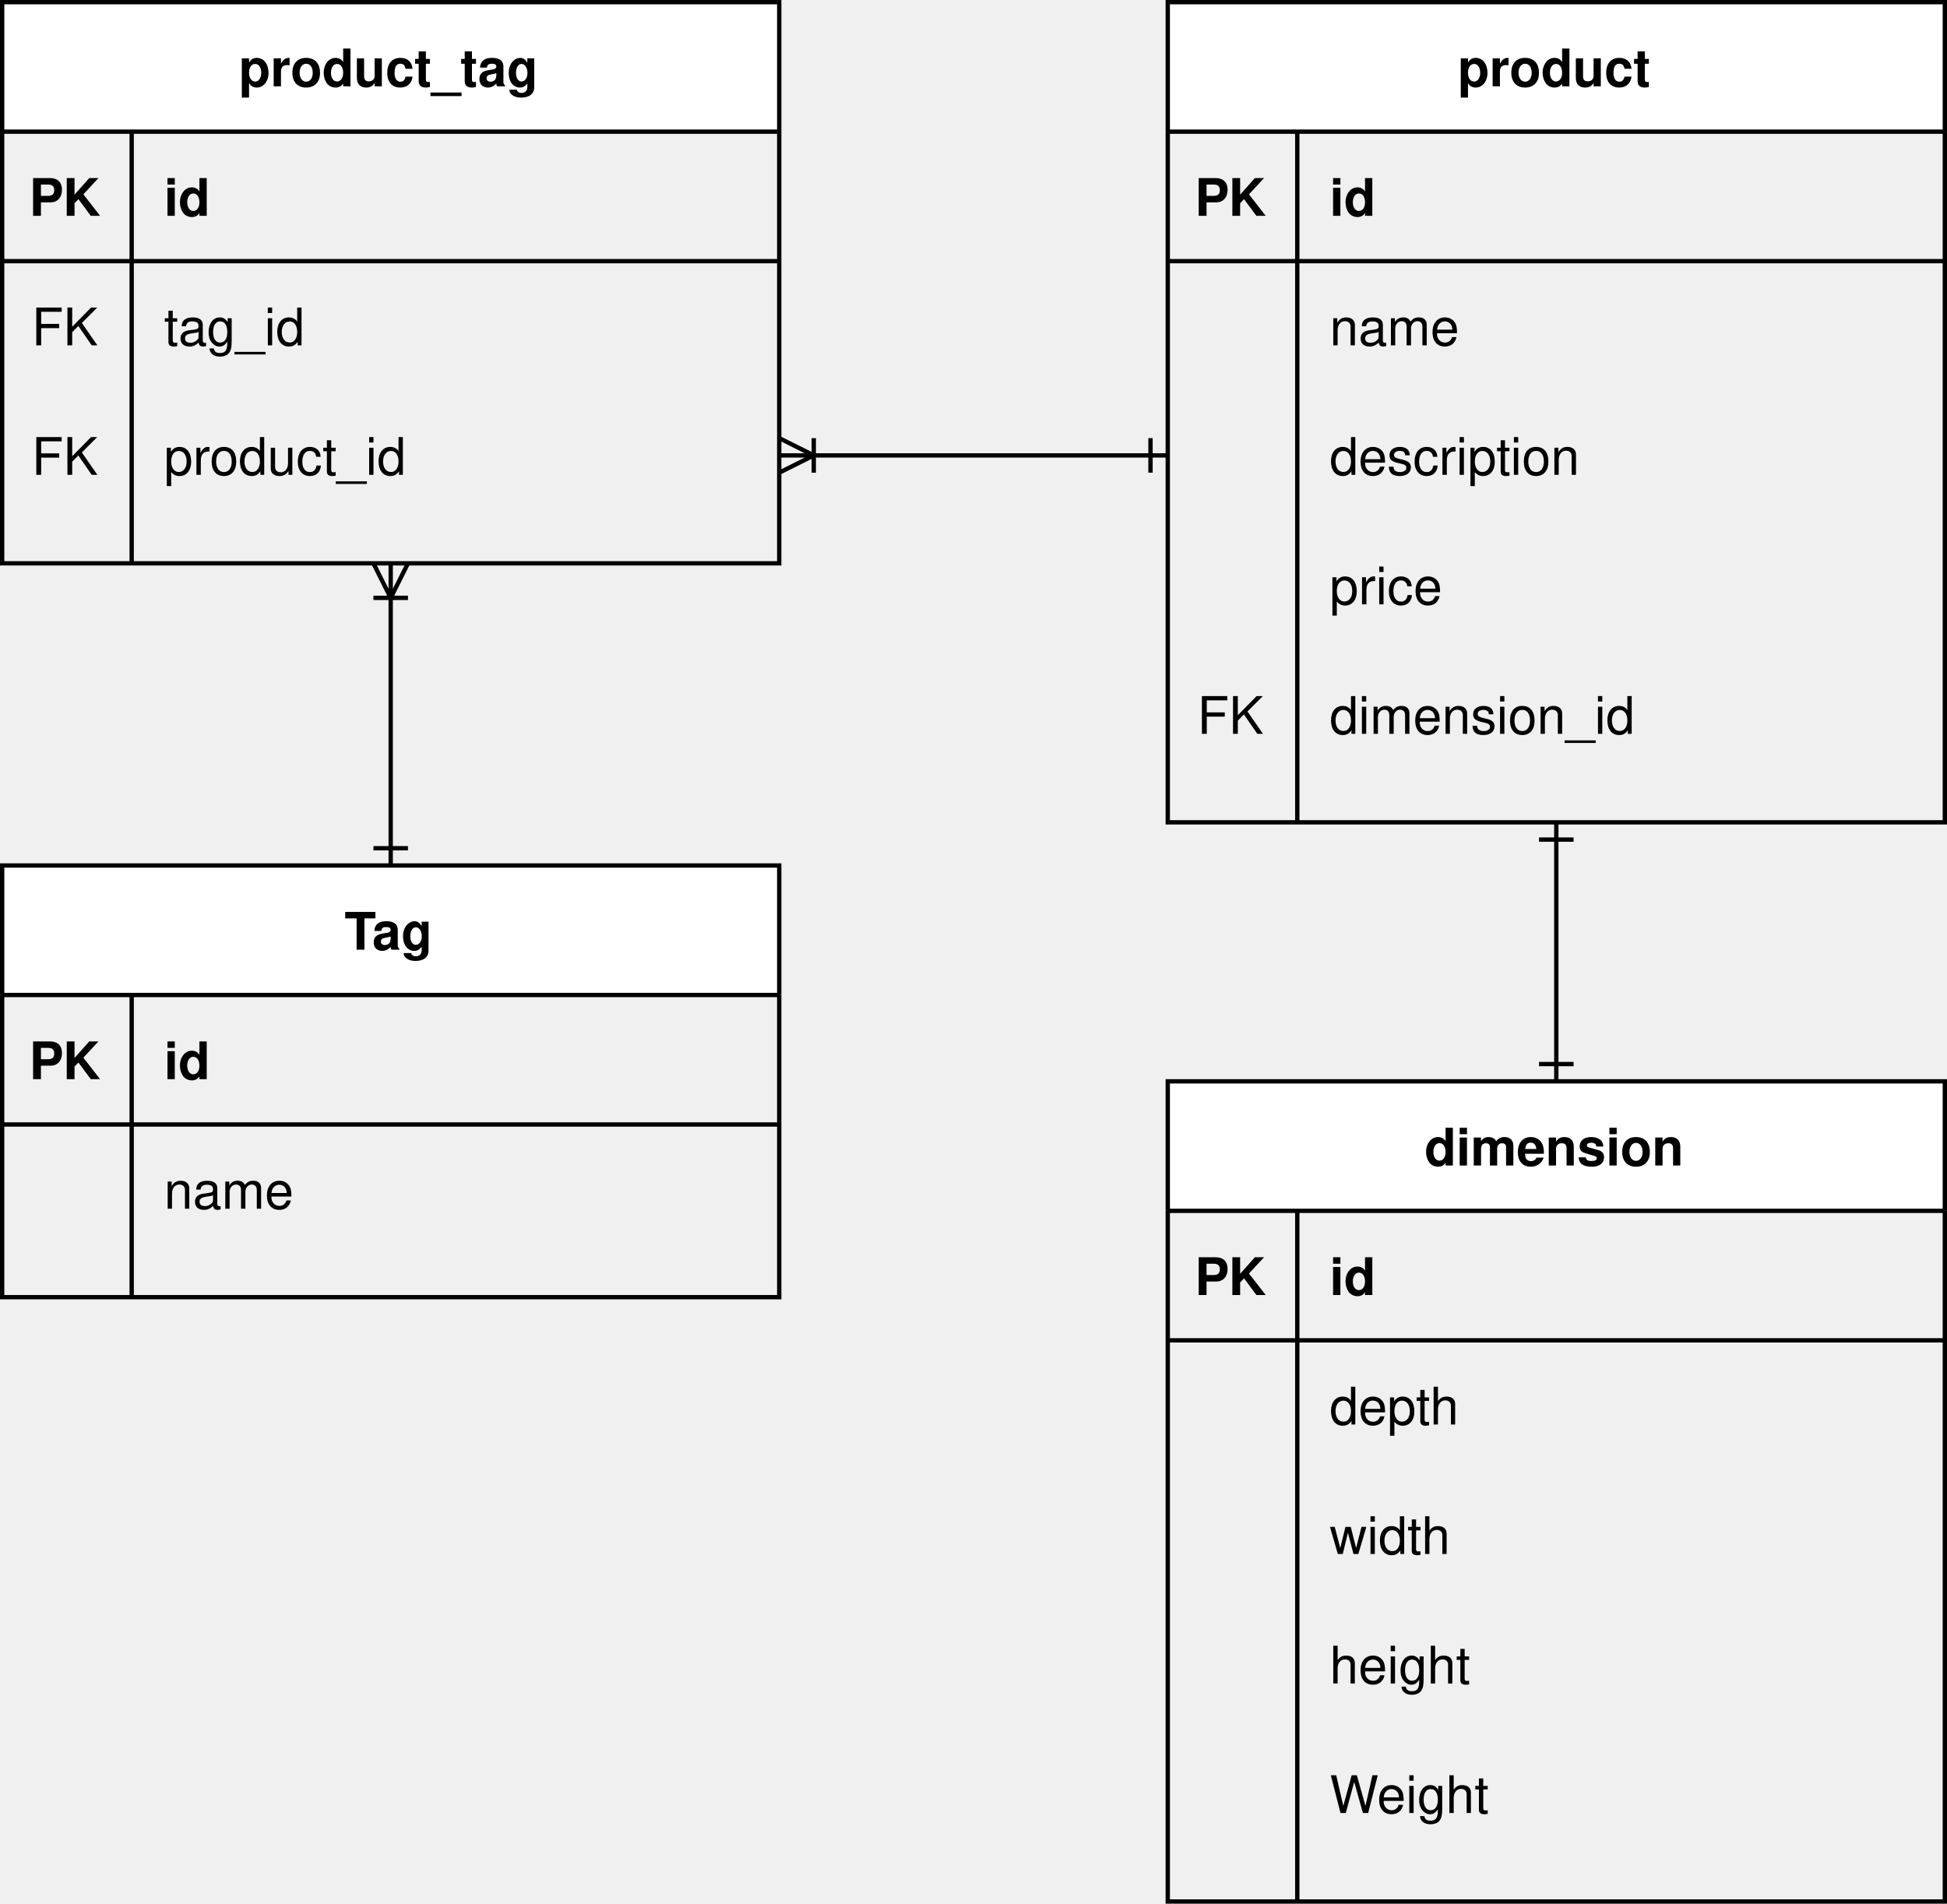
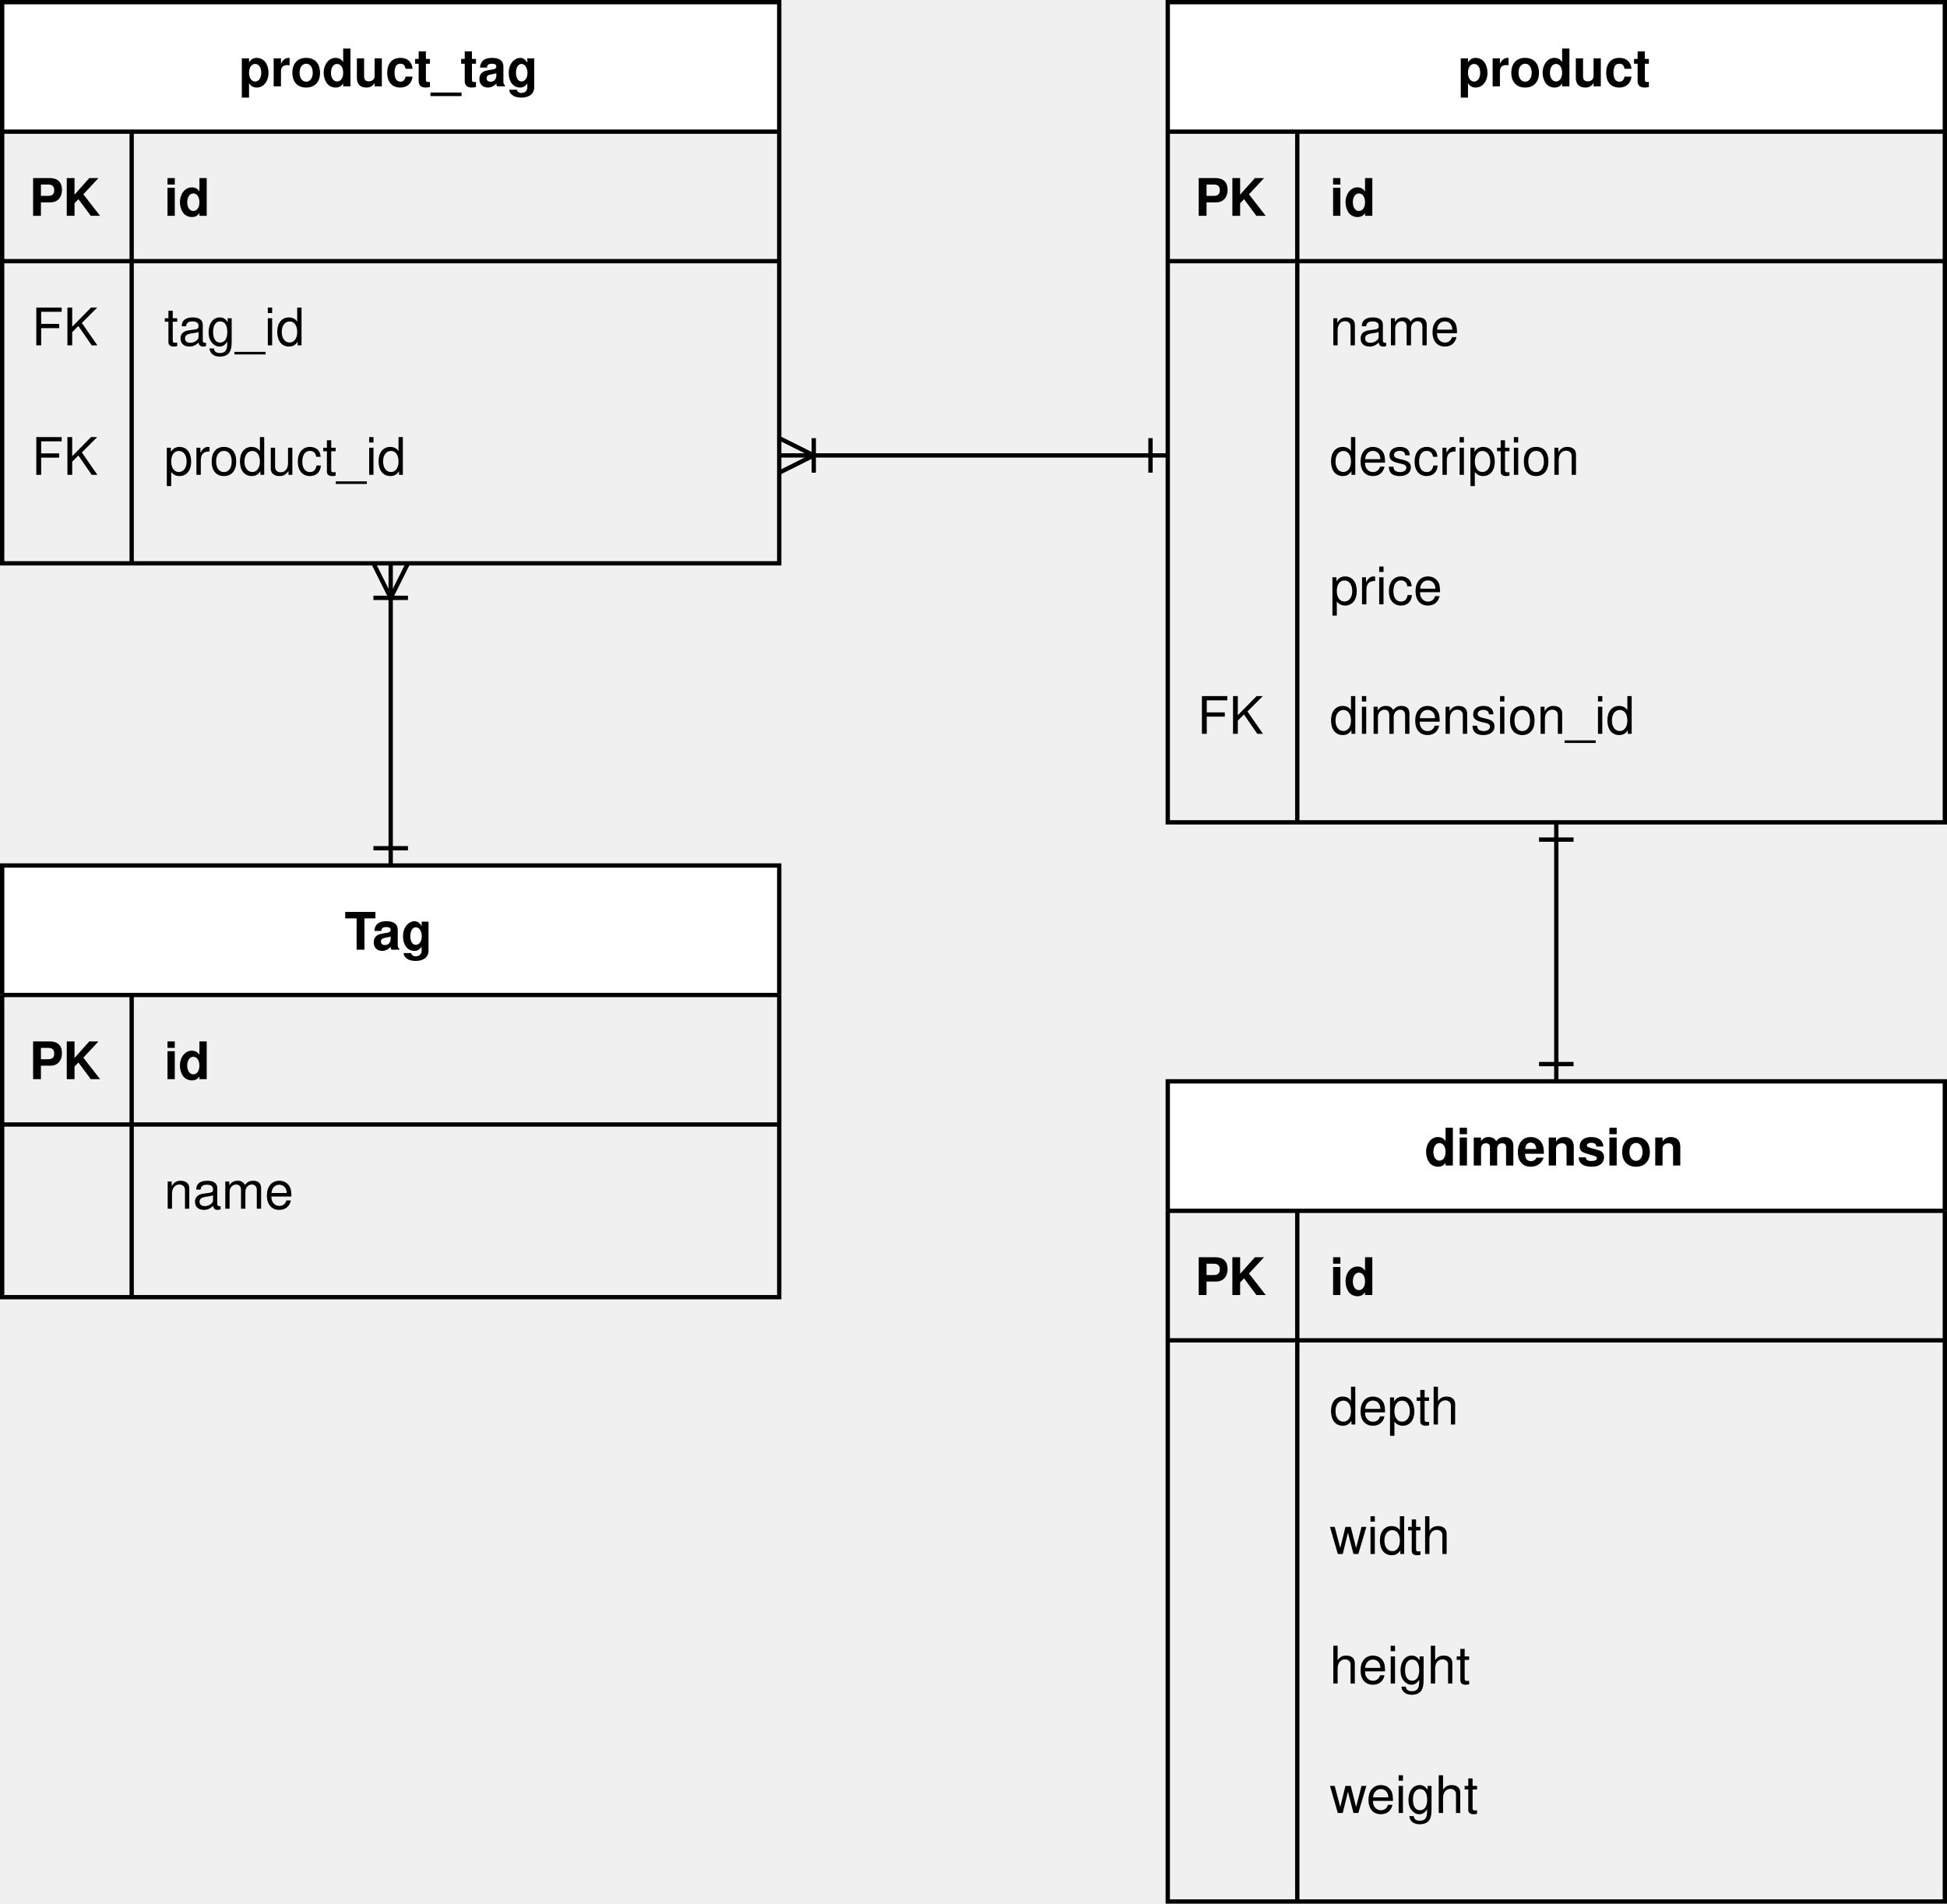
- <svg xmlns="http://www.w3.org/2000/svg" host="65bd71144e" version="1.1" width="451px" height="441px" viewBox="-0.5 -0.5 451 441" content="&lt;mxfile&gt;&lt;diagram id=&quot;EXXE3cYbhEoI2EetsW7y&quot; name=&quot;Page-1&quot;&gt;7V1Rc5s4EP41fmwHkCHO49lJ2l7cmV6Sm16fOqqRsToYUZATu7/+JJDAjuJE1NhgwYxnghZpEfstH1rt2hmAyXL9IYHx4jPxUThwLH89AFcDx3Es12J/uGSTS1xwmQuCBPu5yC4F9/g3EkIxLlhhH6U7HSkhIcXxrnBGogjN6I4MJgl52u02J+HuVWMYiCtapeB+BkOkdPuKfbrIpSPnopR/RDhYyCvbnri/JZSdheJ0AX3ytCUC1wMwSQih+dFyPUEhN560y69fD3+7/qPz78/17e1vcP/PJ2f9Lld2U2VIcQsJimi9qp1c9SMMV8JecUL8FcMhv2W6kXZkdx/zQwp/cNE4pTChAm5gMQEDkEIcoYQJ7KwdhjBOcdY9lyxw6E/hhqyoVCRb4zleI/8uR5v3ZcBPmTLe5MrnTPm9mAw/DUMcROx4xizCrzhOUMrmMoUpFT00bSZs+4gSitZbHiNs+AGRJaLJhnURZ98B6Q9PpTvZIyFbbLvSpRBC4cJBoayEiR0IpCqgBhTU9sLFDEAxDO/YowWjIENuFxhuXT8h8QNMAkSFICaY2/X6kRmvgACH4YSEhOMbkYhroiQWJ0M0l2N/EErJUsIozFEozUzhjtmHGWdivXcHLpvuhLXtss0+vHtCJyRKacK8iutADNwnxAHWBdfRBleQG9CEFhwL2aGC7JfbathmLApLbCvDZj2D7fmjR5g552FGhAvs+yjSxwNo47EFAKhof6GstEplbTBkvh9BisZkFfmpAmoxzz/H2VVwZt2bxVlSat53nMZwhqNgmo/0njmCeypHWO9/MN1aHUNL3Qk8wzsLbn/uPGfA7V7T3H5xILK1P/HIx1LfgcTuaYNhOrGPFJAjuERtp/aTQN85Kr/sqfw4VH7ZNJXLzQ0TufxSGw3Tudy2FZR9lM4SHFNMIoM5Xd8FOsfpQI3celKvhdRt3X21o7E6ODT2ajGrF37b0zpQA7E4wTOTF+kV0O8co9tqDqRn9HoY3W2a0W01U3LT9H56fZxu6yNiOqfbauLEx0sUpWyh/r39W+uncYLuUbu6WC+8Yq9L9AluuRAXNO7o0vjxEt72eWRFms942/oLvbakvG11OW5SztvucyOFKdTkSPtfzTVmvSu4Qude1ZLQW87wzUdh1Rm+8cS3c2i9WotjsMJve3p3XojBUMwm2XKGPw363WP0PlNyLEZvPP/tGJwpcfpMSWEKNTTLJ2kwo/eZkv22UeO3ntHrYfTmk9/OodVqbab0kTYeplO6vOQWzGJGBnO6Pvwmc/qhNYuGsLfiBdqE3o5Et1qUeC48/YblLeMZWd3j/Hrm3PtnkJrMsi+/dYcKxMgPkMwrMM5akIBEMLwupeOETwf5AqSyz5Rk6PJn7SeidCNy1HBFCRMt6DIUZ7MM9l/8O/RMcH2Xu0YmvMF8/vnTG/nPuzDRdoc1pv/x4/euaH0T+vnx1Xqr29WmUMrstTWIN79tnyuHZS05TpeOhTXJKpmh1178eT8qX1Kv07tjcUxeXR4kKIQUP6Idh6//i2Iqo7fVWx7IZxhtFJ+pGUcw0gTSHbUKSKAGzA8w2Mv2na88ceXGpqw8sXQrT6xjhcXg0LC4K5UnQD/IakvlyVCNiEyqPClct9/1GKpBU6cqTyq4QufW5kM1Kmsjwze/q12d4RuvPBkaXHlS+G1P70O18sTwX12oAH7nCN1Voy7xo3bfaR99aURfb0ZbR+Nrt4+29NB1zy/a8syOttw+2iqQ7ni0VcEVOvdy9vpo61gM33i05Rn9bevCc3uC99R4i62szf6edQX4u0fqfan/sUi98VJ/Ty31N4nU+2L/whQv/SxSvm1iNrH3Ff97bXNhK8CfoBKlqB4qGlntUFlKtKd6qM4KlqLqaVDWPJUVUC9XPWk6nG7Vi4gi3yx68WqvXhJDv/D34+CVHwaRV5Y68lsSw6p4I2uW/0cl717+Nxpw/T8=&lt;/diagram&gt;&lt;/mxfile&gt;">
+ <svg xmlns="http://www.w3.org/2000/svg" host="65bd71144e" version="1.1" width="451px" height="441px" viewBox="-0.5 -0.5 451 441" content="&lt;mxfile&gt;&lt;diagram id=&quot;EXXE3cYbhEoI2EetsW7y&quot; name=&quot;Page-1&quot;&gt;7V1Rc5s4EP41fmzHIEOcx7OT9O6SzvSS3Nz1qaMaGauDEQU5sfvrTwIJ7ChOxBkbLDTjmaBltcB+y4eWXTsDMF2uP6UwWXwmAYoG7jBYD8DVwHXdoTdkf7hkU0g8cFkIwhQHhcipBA/4FxJCMS9c4QBlO4qUkIjiZFc4I3GMZnRHBtOUPO+qzUm0e9QEhuKIw0rwMIMRUtT+wQFdFNKxe1HJf0c4XMgjO764viWUysJwtoABed4SgesBmKaE0GJruZ6iiDtP+uXnz8c/veDJ/fvH+vb2F3j46w93/aEwdlNnSnkJKYpps6bdwvQTjFbCX0lKghXDobhkupF+ZFef8E0Kv3PRJKMwpQJuMGQCBiCFOEYpEzj5OIpgkuFcvZAscBTcwQ1ZUWlIjiZzvEbBfYE212XA3zFjfMiNz5nxB3EyfDeMcBiz7RnzCD/iJEUZO5c7mFGhoekz4dsnlFK03ooY4cNPiCwRTTdMRez9AGQ8PFfh5IyFbLEdSpdCCEUIh6WxCia2IZCqgRpQUNsLF3MAxTC6Z7cWjMMcuV1guHeDlCSPMA0RFYKEYO7X6yfmvBICHEVTEhGOb0xibomSROyM0FzO/U4oJUsJo3BHaTR3hTdhH+ac6fCjN/DY6U7Z2KnG7MPVUzolcUZTFlXcBmLgPiMOsC64rja4gtyAJrTgWMiOFGS/3NbDNmdRWGFbG7bhC9he3nqEuXMe5US4wEGAYn08gDYeWwCAmv4Xxiqv1LYGIxb7MaRoQlZxkCmgluf5/3H2FJyZers4S0otdCdZAmc4Du+Kmf6LQPBOFQjr/Tem12hgaJk7QWT4Z8HtL4PnDLjdb5vbLw5EtvE7HgVY2juQ2H1tMEwn9rECcgyXqOvUfhLoe0fll5bKj0Pll21TuXy5YSKXX2qjYTqXO46CcoCyWYoTiklsMKfrh0DvOB2omZsl9UZI3dF9r3Y0VgeH5l4dZvUybi2tAzURS1I8M3mRXgP93jG6o9ZALKM3w+he24zuqJWSm7bfpzfH6Y4+IqZzuqMWTgK8RHHGFurfuv9q/TRB0D9qVxfrZVTsDQlb4JYLcUHjri6NH6/g7ZxHVaT9irejv9DrSsnbUZfjJtW8HVsbKV2hFke6/2husOpdIxR696iWhN5xhm8/C6vP8K0Xvt1D+9U6nIOVcWvp3X0lB0MJO8mOM/xp0O8fo9tKybEYvfX6t2twpcS1lZLSFWpqVpykwYxuKyX7faPmb5bRm2H09ovf7qHdal2m9LE2HqZTujzkFszijAzmdH34Teb0Q3sWLXvvZe9TFrrVpsRz5Omhto8NYmT1HeezQdyrD6nJLPv6U3ekQIyCEMm6AuOsBQlJDKPrSjpJ+emgQIBU6dyRHF1+r/1AlG5EjRquKGGiBV1GYm9ewf6Nf4eeCa7vi9DIhTeYn39x98bBSxUm2lZYY/ov3/7oidFXYZ9vX6231K42pVHmr61JfPh1e181LR/JeboMLbxJVukMvfXgL/SofEi9x/gckzcDN0URpPhpW+kYXxRTGb2r0fJIPsN4o8RMwziCsSaQ3rhTQAI1YX6E4V62733niSdfbMrOk6Fu58nwWGkxODQt7kvnCdBPsrrSeTJSMyKTOk/K0O3VGvt1pNWkqVedJzVCoXdr85GalXWR4dt/L1Kf4VvvPBkZ3HlSxq2l95HaeWL4ry7UAL93hO6pWZf4Ubtv1GZfGtnXu9nW0fjas9mWHrre+WVbvtnZlmezrRLpnmdbNUKhdw9n32Zbx2L41rMt3+hvW5eRawneV/MttrI2+3vWNeDvH6nbVv9jkXrrrf6+2upvEqnbZv/SFa/9LFLx2sRsYrcd/3t9c+EowJ+gE6XsHioHee9Q1Uq0p3uoyQ6WsutpUPU8VR1Qr3c9aQacbteLyCLfbXrxG+9eElO/8Ofj4I0fBpFHljaKSxLT6kQjG1b/R6VQr/4bDbj+Dw==&lt;/diagram&gt;&lt;/mxfile&gt;">
  <defs>
    <clipPath id="mx-clip-270-30-30-30-0">
      <rect x="270" y="30" width="30" height="30" />
    </clipPath>
    <clipPath id="mx-clip-306-30-144-30-0">
      <rect x="306" y="30" width="144" height="30" />
    </clipPath>
    <clipPath id="mx-clip-306-60-144-30-0">
      <rect x="306" y="60" width="144" height="30" />
    </clipPath>
    <clipPath id="mx-clip-306-90-144-30-0">
      <rect x="306" y="90" width="144" height="30" />
    </clipPath>
    <clipPath id="mx-clip-306-120-144-30-0">
      <rect x="306" y="120" width="144" height="30" />
    </clipPath>
    <clipPath id="mx-clip-270-150-30-30-0">
      <rect x="270" y="150" width="30" height="30" />
    </clipPath>
    <clipPath id="mx-clip-306-150-144-30-0">
      <rect x="306" y="150" width="144" height="30" />
    </clipPath>
    <clipPath id="mx-clip-270-280-30-30-0">
      <rect x="270" y="280" width="30" height="30" />
    </clipPath>
    <clipPath id="mx-clip-306-280-144-30-0">
      <rect x="306" y="280" width="144" height="30" />
    </clipPath>
    <clipPath id="mx-clip-306-310-144-30-0">
      <rect x="306" y="310" width="144" height="30" />
    </clipPath>
    <clipPath id="mx-clip-306-340-144-30-0">
      <rect x="306" y="340" width="144" height="30" />
    </clipPath>
    <clipPath id="mx-clip-306-370-144-30-0">
      <rect x="306" y="370" width="144" height="30" />
    </clipPath>
    <clipPath id="mx-clip-306-400-144-30-0">
      <rect x="306" y="400" width="144" height="30" />
    </clipPath>
    <clipPath id="mx-clip-0-230-30-30-0">
      <rect x="0" y="230" width="30" height="30" />
    </clipPath>
    <clipPath id="mx-clip-36-230-144-30-0">
      <rect x="36" y="230" width="144" height="30" />
    </clipPath>
    <clipPath id="mx-clip-36-260-144-30-0">
      <rect x="36" y="260" width="144" height="30" />
    </clipPath>
    <clipPath id="mx-clip-0-30-30-30-0">
      <rect x="0" y="30" width="30" height="30" />
    </clipPath>
    <clipPath id="mx-clip-36-30-144-30-0">
      <rect x="36" y="30" width="144" height="30" />
    </clipPath>
    <clipPath id="mx-clip-0-60-30-30-0">
      <rect x="0" y="60" width="30" height="30" />
    </clipPath>
    <clipPath id="mx-clip-36-60-144-30-0">
      <rect x="36" y="60" width="144" height="30" />
    </clipPath>
    <clipPath id="mx-clip-0-90-30-30-0">
      <rect x="0" y="90" width="30" height="30" />
    </clipPath>
    <clipPath id="mx-clip-36-90-144-30-0">
      <rect x="36" y="90" width="144" height="30" />
    </clipPath>
  </defs>
  <g>
    <path d="M 270 30 L 270 0 L 450 0 L 450 30" fill="#ffffff" stroke="#000000" stroke-miterlimit="10" pointer-events="all" />
    <path d="M 270 30 L 270 190 L 450 190 L 450 30" fill="none" stroke="#000000" stroke-miterlimit="10" pointer-events="none" />
    <path d="M 270 30 L 450 30" fill="none" stroke="#000000" stroke-miterlimit="10" pointer-events="none" />
    <path d="M 300 30 L 300 190" fill="none" stroke="#000000" stroke-miterlimit="10" pointer-events="none" />
    <g fill="#000000" font-family="Helvetica" font-weight="bold" pointer-events="none" text-anchor="middle" font-size="12px">
      <text x="359.5" y="19.5">
                product
            </text>
    </g>
    <path d="M 270 30 M 450 30 M 450 60 L 270 60" fill="none" stroke="#000000" stroke-miterlimit="10" pointer-events="none" />
    <path d="M 270 30 M 300 30 M 300 60 M 270 60" fill="none" stroke="#000000" stroke-miterlimit="10" pointer-events="none" />
    <g fill="#000000" font-family="Helvetica" font-weight="bold" pointer-events="none" clip-path="url(#mx-clip-270-30-30-30-0)" text-anchor="middle" font-size="12px">
      <text x="284.5" y="49.5">
                PK
            </text>
    </g>
    <path d="M 300 30 M 450 30 M 450 60 M 300 60" fill="none" stroke="#000000" stroke-miterlimit="10" pointer-events="none" />
    <g fill="#000000" font-family="Helvetica" font-weight="bold" text-decoration="underline" pointer-events="none" clip-path="url(#mx-clip-306-30-144-30-0)" font-size="12px">
      <text x="307.5" y="49.5">
                id
            </text>
    </g>
    <path d="M 270 60 M 450 60 M 450 90 M 270 90" fill="none" stroke="#000000" stroke-miterlimit="10" pointer-events="none" />
    <path d="M 270 60 M 300 60 M 300 90 M 270 90" fill="none" stroke="#000000" stroke-miterlimit="10" pointer-events="none" />
    <path d="M 300 60 M 450 60 M 450 90 M 300 90" fill="none" stroke="#000000" stroke-miterlimit="10" pointer-events="none" />
    <g fill="#000000" font-family="Helvetica" pointer-events="none" clip-path="url(#mx-clip-306-60-144-30-0)" font-size="12px">
      <text x="307.5" y="79.5">
                name
            </text>
    </g>
    <path d="M 270 90 M 450 90 M 450 120 M 270 120" fill="none" stroke="#000000" stroke-miterlimit="10" pointer-events="none" />
    <path d="M 270 90 M 300 90 M 300 120 M 270 120" fill="none" stroke="#000000" stroke-miterlimit="10" pointer-events="none" />
    <path d="M 300 90 M 450 90 M 450 120 M 300 120" fill="none" stroke="#000000" stroke-miterlimit="10" pointer-events="none" />
    <g fill="#000000" font-family="Helvetica" pointer-events="none" clip-path="url(#mx-clip-306-90-144-30-0)" font-size="12px">
      <text x="307.5" y="109.5">
                description
            </text>
    </g>
    <path d="M 270 120 M 450 120 M 450 150 M 270 150" fill="none" stroke="#000000" stroke-miterlimit="10" pointer-events="none" />
    <path d="M 270 120 M 300 120 M 300 150 M 270 150" fill="none" stroke="#000000" stroke-miterlimit="10" pointer-events="none" />
    <path d="M 300 120 M 450 120 M 450 150 M 300 150" fill="none" stroke="#000000" stroke-miterlimit="10" pointer-events="none" />
    <g fill="#000000" font-family="Helvetica" pointer-events="none" clip-path="url(#mx-clip-306-120-144-30-0)" font-size="12px">
      <text x="307.5" y="139.5">
                price
            </text>
    </g>
    <path d="M 270 150 M 450 150 M 450 180 M 270 180" fill="none" stroke="#000000" stroke-miterlimit="10" pointer-events="none" />
    <path d="M 270 150 M 300 150 M 300 180 M 270 180" fill="none" stroke="#000000" stroke-miterlimit="10" pointer-events="none" />
    <g fill="#000000" font-family="Helvetica" pointer-events="none" clip-path="url(#mx-clip-270-150-30-30-0)" text-anchor="middle" font-size="12px">
      <text x="284.5" y="169.5">
                FK
            </text>
    </g>
    <path d="M 300 150 M 450 150 M 450 180 M 300 180" fill="none" stroke="#000000" stroke-miterlimit="10" pointer-events="none" />
    <g fill="#000000" font-family="Helvetica" pointer-events="none" clip-path="url(#mx-clip-306-150-144-30-0)" font-size="12px">
      <text x="307.5" y="169.5">
                dimension_id
            </text>
    </g>
    <path d="M 270 280 L 270 250 L 450 250 L 450 280" fill="#ffffff" stroke="#000000" stroke-miterlimit="10" pointer-events="none" />
    <path d="M 270 280 L 270 440 L 450 440 L 450 280" fill="none" stroke="#000000" stroke-miterlimit="10" pointer-events="none" />
    <path d="M 270 280 L 450 280" fill="none" stroke="#000000" stroke-miterlimit="10" pointer-events="none" />
    <path d="M 300 280 L 300 440" fill="none" stroke="#000000" stroke-miterlimit="10" pointer-events="none" />
    <g fill="#000000" font-family="Helvetica" font-weight="bold" pointer-events="none" text-anchor="middle" font-size="12px">
      <text x="359.5" y="269.5">
                dimension
            </text>
    </g>
    <path d="M 270 280 M 450 280 M 450 310 L 270 310" fill="none" stroke="#000000" stroke-miterlimit="10" pointer-events="none" />
    <path d="M 270 280 M 300 280 M 300 310 M 270 310" fill="none" stroke="#000000" stroke-miterlimit="10" pointer-events="none" />
    <g fill="#000000" font-family="Helvetica" font-weight="bold" pointer-events="none" clip-path="url(#mx-clip-270-280-30-30-0)" text-anchor="middle" font-size="12px">
      <text x="284.5" y="299.5">
                PK
            </text>
    </g>
    <path d="M 300 280 M 450 280 M 450 310 M 300 310" fill="none" stroke="#000000" stroke-miterlimit="10" pointer-events="none" />
    <g fill="#000000" font-family="Helvetica" font-weight="bold" text-decoration="underline" pointer-events="none" clip-path="url(#mx-clip-306-280-144-30-0)" font-size="12px">
      <text x="307.5" y="299.5">
                id
            </text>
    </g>
    <path d="M 270 310 M 450 310 M 450 340 M 270 340" fill="none" stroke="#000000" stroke-miterlimit="10" pointer-events="none" />
    <path d="M 270 310 M 300 310 M 300 340 M 270 340" fill="none" stroke="#000000" stroke-miterlimit="10" pointer-events="none" />
    <path d="M 300 310 M 450 310 M 450 340 M 300 340" fill="none" stroke="#000000" stroke-miterlimit="10" pointer-events="none" />
    <g fill="#000000" font-family="Helvetica" pointer-events="none" clip-path="url(#mx-clip-306-310-144-30-0)" font-size="12px">
      <text x="307.5" y="329.5">
                depth
            </text>
    </g>
    <path d="M 270 340 M 450 340 M 450 370 M 270 370" fill="none" stroke="#000000" stroke-miterlimit="10" pointer-events="none" />
    <path d="M 270 340 M 300 340 M 300 370 M 270 370" fill="none" stroke="#000000" stroke-miterlimit="10" pointer-events="none" />
    <path d="M 300 340 M 450 340 M 450 370 M 300 370" fill="none" stroke="#000000" stroke-miterlimit="10" pointer-events="none" />
    <g fill="#000000" font-family="Helvetica" pointer-events="none" clip-path="url(#mx-clip-306-340-144-30-0)" font-size="12px">
      <text x="307.5" y="359.5">
                width
            </text>
    </g>
    <path d="M 270 370 M 450 370 M 450 400 M 270 400" fill="none" stroke="#000000" stroke-miterlimit="10" pointer-events="none" />
    <path d="M 270 370 M 300 370 M 300 400 M 270 400" fill="none" stroke="#000000" stroke-miterlimit="10" pointer-events="none" />
    <path d="M 300 370 M 450 370 M 450 400 M 300 400" fill="none" stroke="#000000" stroke-miterlimit="10" pointer-events="none" />
    <g fill="#000000" font-family="Helvetica" pointer-events="none" clip-path="url(#mx-clip-306-370-144-30-0)" font-size="12px">
      <text x="307.5" y="389.5">
                height
            </text>
    </g>
    <path d="M 270 400 M 450 400 M 450 430 M 270 430" fill="none" stroke="#000000" stroke-miterlimit="10" pointer-events="none" />
    <path d="M 270 400 M 300 400 M 300 430 M 270 430" fill="none" stroke="#000000" stroke-miterlimit="10" pointer-events="none" />
    <path d="M 300 400 M 450 400 M 450 430 M 300 430" fill="none" stroke="#000000" stroke-miterlimit="10" pointer-events="none" />
    <g fill="#000000" font-family="Helvetica" pointer-events="none" clip-path="url(#mx-clip-306-400-144-30-0)" font-size="12px">
      <text x="307.5" y="419.5">
-                 Weight
+                 weight
            </text>
    </g>
    <path d="M 360 190 L 360 250" fill="none" stroke="#000000" stroke-miterlimit="10" pointer-events="none" />
    <path d="M 364 194 L 356 194" fill="none" stroke="#000000" stroke-miterlimit="10" pointer-events="none" />
    <path d="M 356 246 L 364 246" fill="none" stroke="#000000" stroke-miterlimit="10" pointer-events="none" />
    <path d="M 90 200 L 90 130" fill="none" stroke="#000000" stroke-miterlimit="10" pointer-events="none" />
    <path d="M 86 196 L 94 196" fill="none" stroke="#000000" stroke-miterlimit="10" pointer-events="none" />
    <path d="M 94 138 L 86 138 M 86 130 L 90 138 L 94 130" fill="none" stroke="#000000" stroke-miterlimit="10" pointer-events="none" />
    <path d="M 0 230 L 0 200 L 180 200 L 180 230" fill="#ffffff" stroke="#000000" stroke-miterlimit="10" pointer-events="none" />
    <path d="M 0 230 L 0 300 L 180 300 L 180 230" fill="none" stroke="#000000" stroke-miterlimit="10" pointer-events="none" />
    <path d="M 0 230 L 180 230" fill="none" stroke="#000000" stroke-miterlimit="10" pointer-events="none" />
    <path d="M 30 230 L 30 300" fill="none" stroke="#000000" stroke-miterlimit="10" pointer-events="none" />
    <g fill="#000000" font-family="Helvetica" font-weight="bold" pointer-events="none" text-anchor="middle" font-size="12px">
      <text x="89.5" y="219.5">
                Tag
            </text>
    </g>
    <path d="M 0 230 M 180 230 M 180 260 L 0 260" fill="none" stroke="#000000" stroke-miterlimit="10" pointer-events="none" />
    <path d="M 0 230 M 30 230 M 30 260 M 0 260" fill="none" stroke="#000000" stroke-miterlimit="10" pointer-events="none" />
    <g fill="#000000" font-family="Helvetica" font-weight="bold" pointer-events="none" clip-path="url(#mx-clip-0-230-30-30-0)" text-anchor="middle" font-size="12px">
      <text x="14.5" y="249.5">
                PK
            </text>
    </g>
    <path d="M 30 230 M 180 230 M 180 260 M 30 260" fill="none" stroke="#000000" stroke-miterlimit="10" pointer-events="none" />
    <g fill="#000000" font-family="Helvetica" font-weight="bold" text-decoration="underline" pointer-events="none" clip-path="url(#mx-clip-36-230-144-30-0)" font-size="12px">
      <text x="37.5" y="249.5">
                id
            </text>
    </g>
    <path d="M 0 260 M 180 260 M 180 290 M 0 290" fill="none" stroke="#000000" stroke-miterlimit="10" pointer-events="none" />
    <path d="M 0 260 M 30 260 M 30 290 M 0 290" fill="none" stroke="#000000" stroke-miterlimit="10" pointer-events="none" />
    <path d="M 30 260 M 180 260 M 180 290 M 30 290" fill="none" stroke="#000000" stroke-miterlimit="10" pointer-events="none" />
    <g fill="#000000" font-family="Helvetica" pointer-events="none" clip-path="url(#mx-clip-36-260-144-30-0)" font-size="12px">
      <text x="37.5" y="279.5">
                name
            </text>
    </g>
    <path d="M 0 30 L 0 0 L 180 0 L 180 30" fill="#ffffff" stroke="#000000" stroke-miterlimit="10" pointer-events="none" />
    <path d="M 0 30 L 0 130 L 180 130 L 180 30" fill="none" stroke="#000000" stroke-miterlimit="10" pointer-events="none" />
    <path d="M 0 30 L 180 30" fill="none" stroke="#000000" stroke-miterlimit="10" pointer-events="none" />
    <path d="M 30 30 L 30 130" fill="none" stroke="#000000" stroke-miterlimit="10" pointer-events="none" />
    <g fill="#000000" font-family="Helvetica" font-weight="bold" pointer-events="none" text-anchor="middle" font-size="12px">
      <text x="89.5" y="19.5">
                product_tag
            </text>
    </g>
    <path d="M 0 30 M 180 30 M 180 60 L 0 60" fill="none" stroke="#000000" stroke-miterlimit="10" pointer-events="none" />
    <path d="M 0 30 M 30 30 M 30 60 M 0 60" fill="none" stroke="#000000" stroke-miterlimit="10" pointer-events="none" />
    <g fill="#000000" font-family="Helvetica" font-weight="bold" pointer-events="none" clip-path="url(#mx-clip-0-30-30-30-0)" text-anchor="middle" font-size="12px">
      <text x="14.5" y="49.5">
                PK
            </text>
    </g>
    <path d="M 30 30 M 180 30 M 180 60 M 30 60" fill="none" stroke="#000000" stroke-miterlimit="10" pointer-events="none" />
    <g fill="#000000" font-family="Helvetica" font-weight="bold" text-decoration="underline" pointer-events="none" clip-path="url(#mx-clip-36-30-144-30-0)" font-size="12px">
      <text x="37.5" y="49.5">
                id
            </text>
    </g>
    <path d="M 0 60 M 180 60 M 180 90 M 0 90" fill="none" stroke="#000000" stroke-miterlimit="10" pointer-events="none" />
    <path d="M 0 60 M 30 60 M 30 90 M 0 90" fill="none" stroke="#000000" stroke-miterlimit="10" pointer-events="none" />
    <g fill="#000000" font-family="Helvetica" pointer-events="none" clip-path="url(#mx-clip-0-60-30-30-0)" text-anchor="middle" font-size="12px">
      <text x="14.5" y="79.5">
                FK
            </text>
    </g>
    <path d="M 30 60 M 180 60 M 180 90 M 30 90" fill="none" stroke="#000000" stroke-miterlimit="10" pointer-events="none" />
    <g fill="#000000" font-family="Helvetica" pointer-events="none" clip-path="url(#mx-clip-36-60-144-30-0)" font-size="12px">
      <text x="37.5" y="79.5">
                tag_id
            </text>
    </g>
    <path d="M 0 90 M 180 90 M 180 120 M 0 120" fill="none" stroke="#000000" stroke-miterlimit="10" pointer-events="none" />
    <path d="M 0 90 M 30 90 M 30 120 M 0 120" fill="none" stroke="#000000" stroke-miterlimit="10" pointer-events="none" />
    <g fill="#000000" font-family="Helvetica" pointer-events="none" clip-path="url(#mx-clip-0-90-30-30-0)" text-anchor="middle" font-size="12px">
      <text x="14.5" y="109.5">
                FK
            </text>
    </g>
    <path d="M 30 90 M 180 90 M 180 120 M 30 120" fill="none" stroke="#000000" stroke-miterlimit="10" pointer-events="none" />
    <g fill="#000000" font-family="Helvetica" pointer-events="none" clip-path="url(#mx-clip-36-90-144-30-0)" font-size="12px">
      <text x="37.5" y="109.5">
                product_id
            </text>
    </g>
    <path d="M 270 105 L 180 105" fill="none" stroke="#000000" stroke-miterlimit="10" pointer-events="none" />
    <path d="M 266 109 L 266 101" fill="none" stroke="#000000" stroke-miterlimit="10" pointer-events="none" />
    <path d="M 188 101 L 188 109 M 180 109 L 188 105 L 180 101" fill="none" stroke="#000000" stroke-miterlimit="10" pointer-events="none" />
  </g>
</svg>
